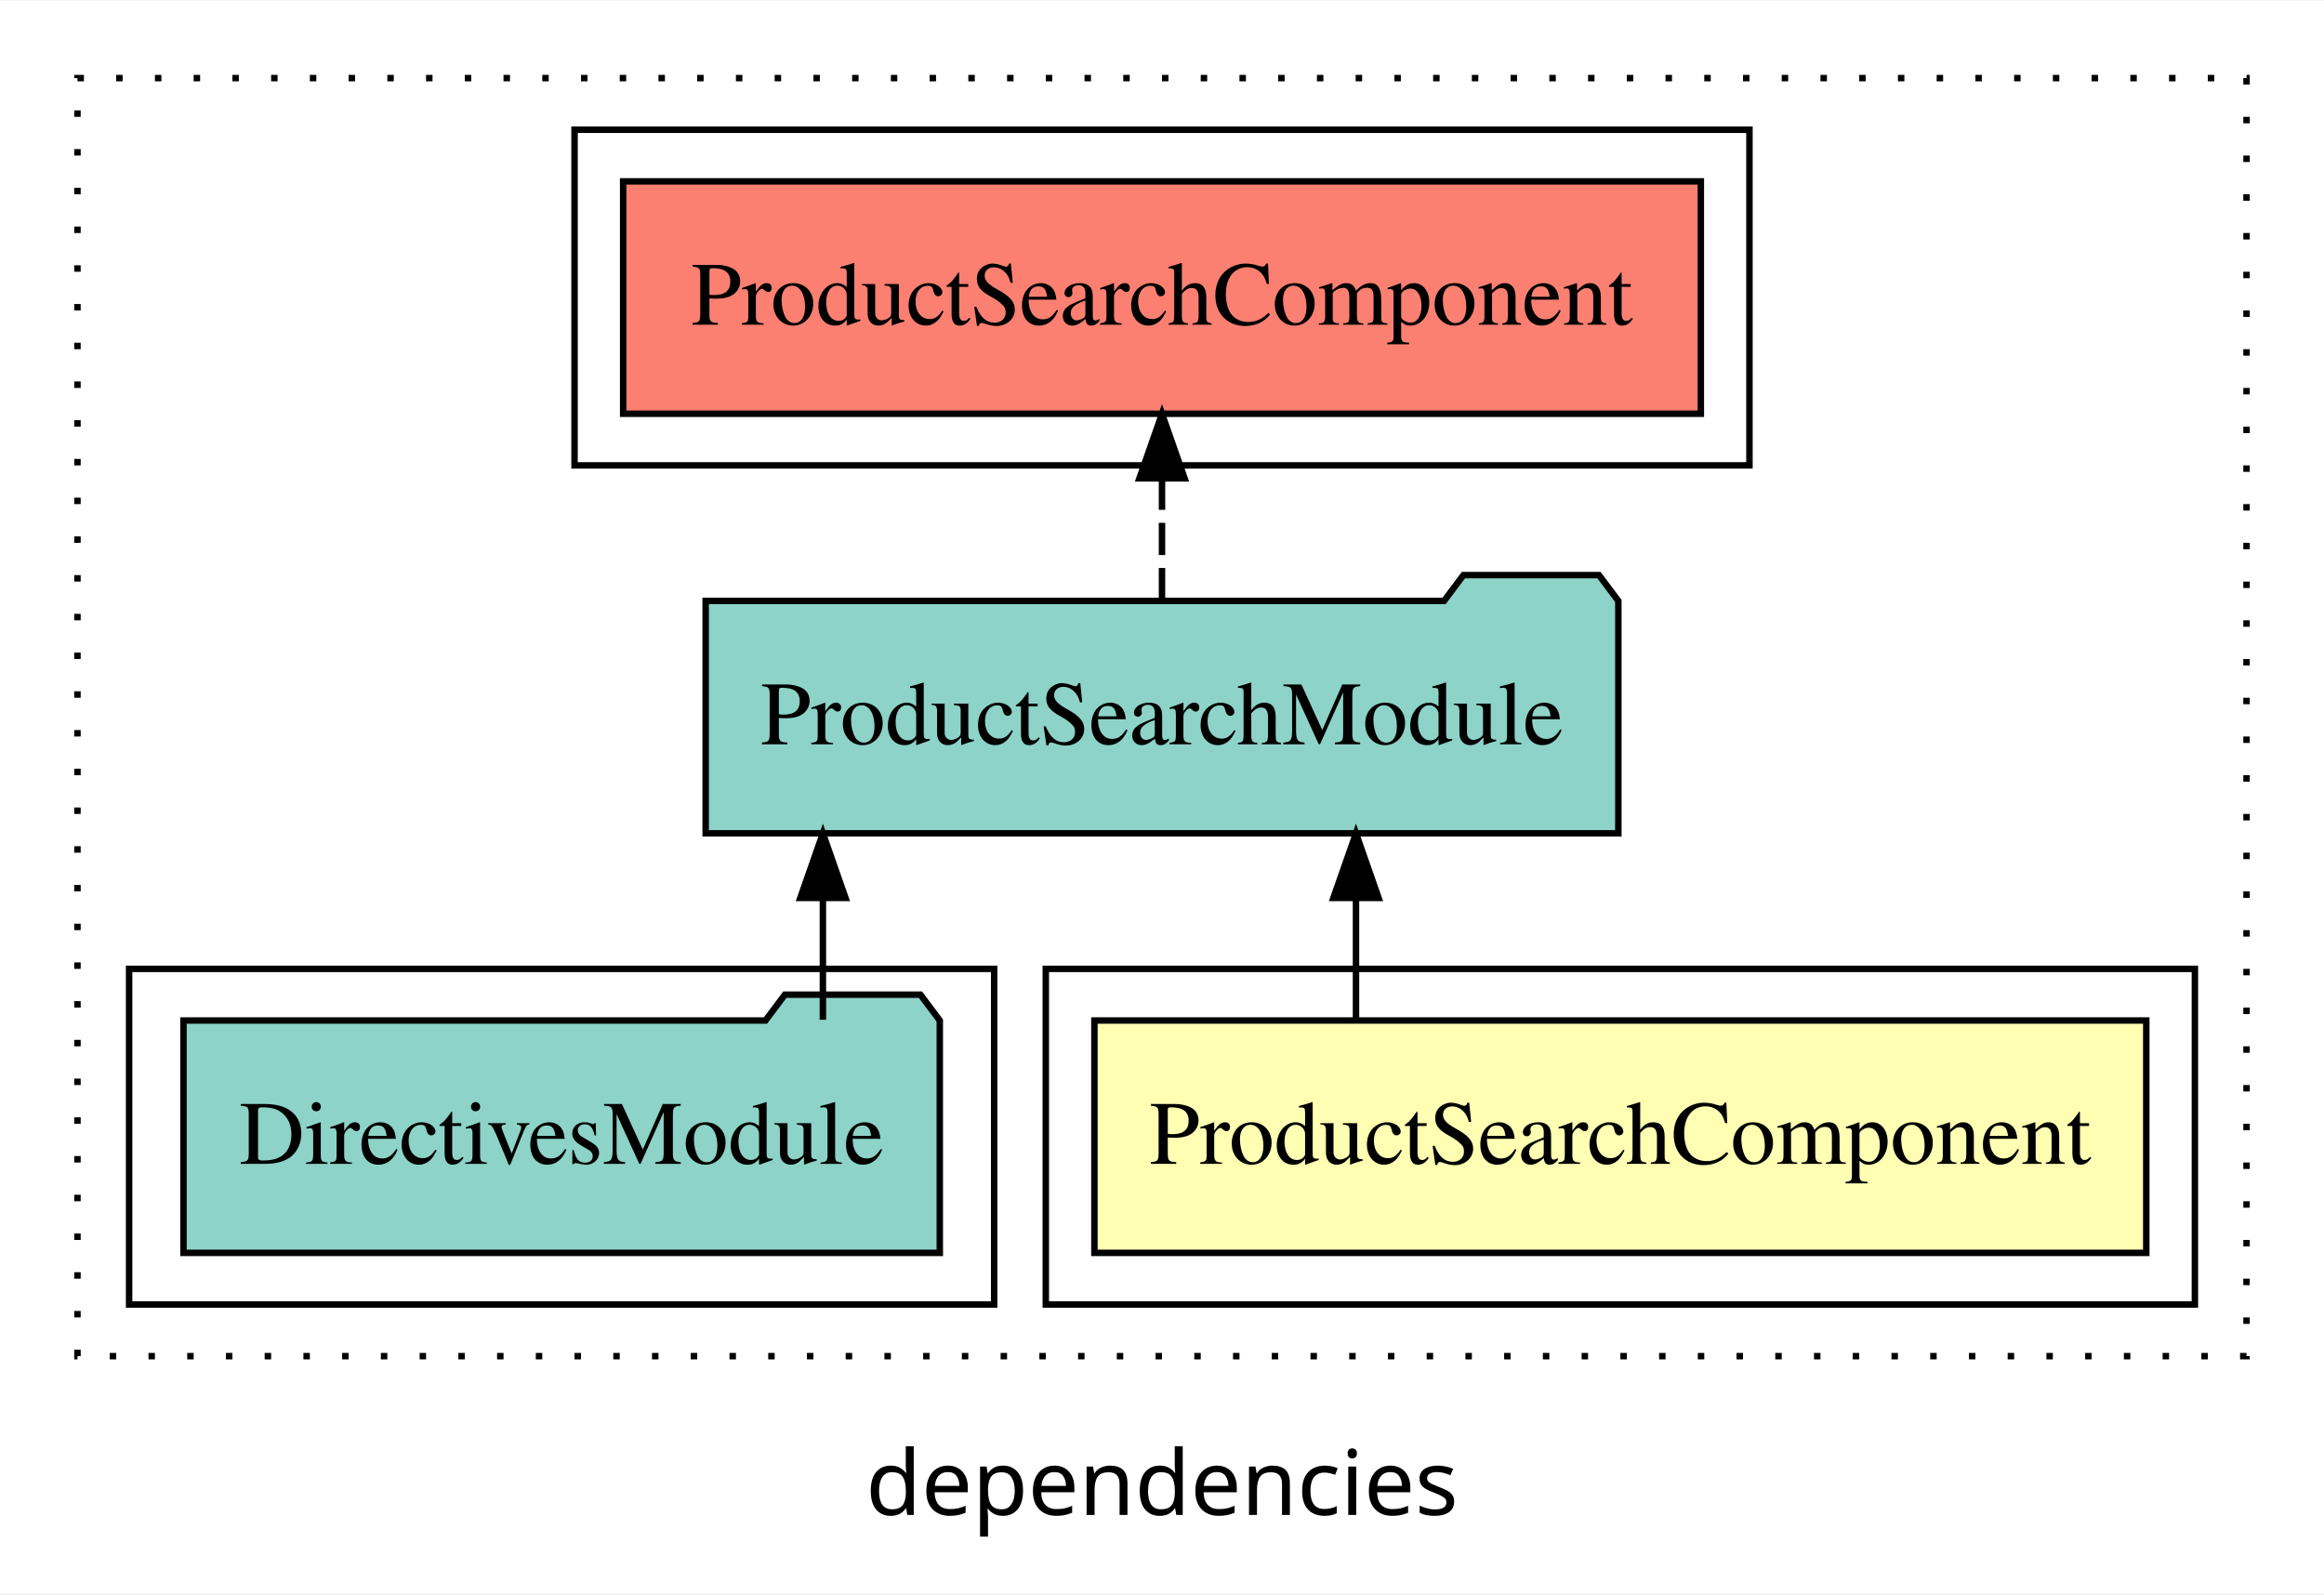
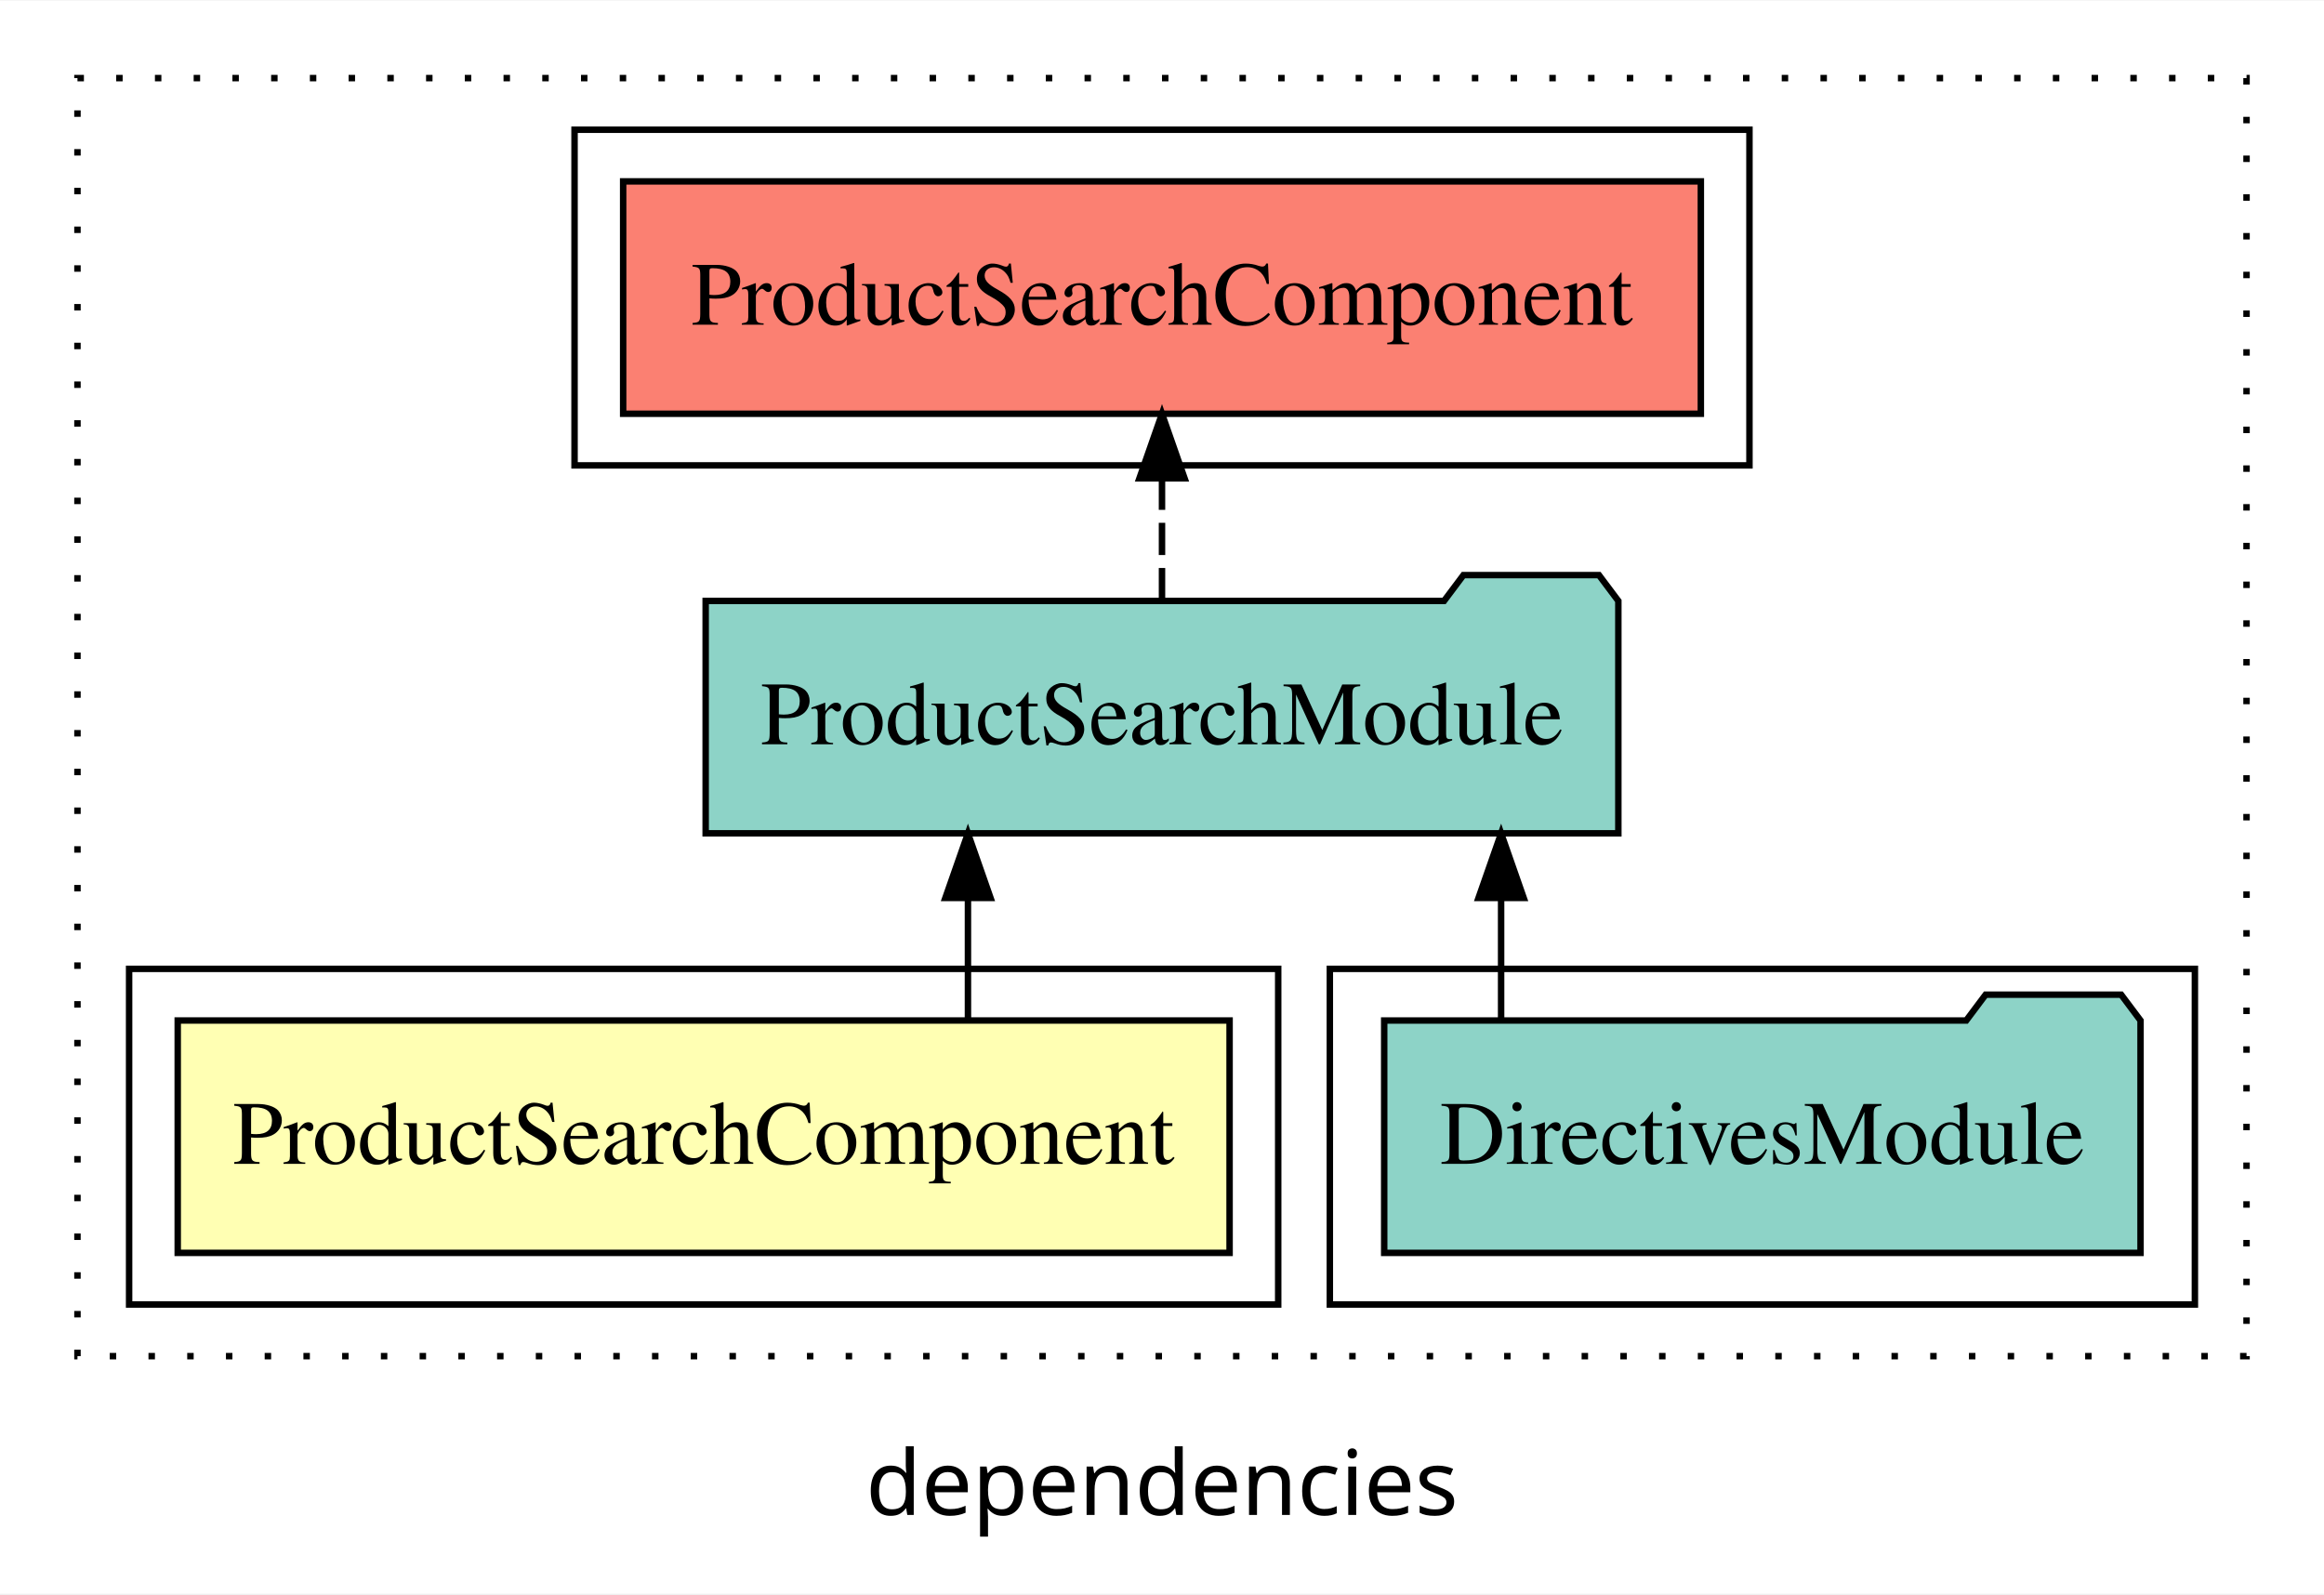
<svg xmlns="http://www.w3.org/2000/svg" width="360pt" height="247pt" viewBox="0.00 0.00 360.00 246.80">
  <g id="graph0" class="graph" transform="scale(1 1) rotate(0) translate(4 242.8)">
    <polygon fill="white" stroke="transparent" points="-4,4 -4,-242.8 356,-242.8 356,4 -4,4" />
    <text text-anchor="middle" x="176" y="-8.2" font-family="sans-serif" font-size="14.00">dependencies</text>
    <g id="clust1" class="cluster">
      <polygon fill="none" stroke="black" stroke-dasharray="1,5" points="8,-32.8 8,-230.8 344,-230.8 344,-32.8 8,-32.8" />
    </g>
+     <g id="clust4" class="cluster">
+       <polygon fill="none" stroke="black" points="202,-40.8 202,-92.8 336,-92.8 336,-40.8 202,-40.8" />
+     </g>
    <g id="clust5" class="cluster">
      <polygon fill="none" stroke="black" points="85,-170.8 85,-222.8 267,-222.8 267,-170.8 85,-170.8" />
    </g>
    <g id="clust2" class="cluster">
-       <polygon fill="none" stroke="black" points="158,-40.8 158,-92.8 336,-92.8 336,-40.8 158,-40.8" />
-     </g>
-     <g id="clust4" class="cluster">
-       <polygon fill="none" stroke="black" points="16,-40.8 16,-92.8 150,-92.8 150,-40.8 16,-40.8" />
+       <polygon fill="none" stroke="black" points="16,-40.8 16,-92.8 194,-92.8 194,-40.8 16,-40.8" />
    </g>
    <g id="node1" class="node">
-       <polygon fill="#ffffb3" stroke="black" points="328.47,-84.8 165.53,-84.8 165.53,-48.8 328.47,-48.8 328.47,-84.8" />
-       <text text-anchor="middle" x="247" y="-62.6" font-family="Times,serif" font-size="14.00">ProductSearchComponent</text>
+       <polygon fill="#ffffb3" stroke="black" points="186.47,-84.8 23.53,-84.8 23.53,-48.8 186.47,-48.8 186.47,-84.8" />
+       <text text-anchor="middle" x="105" y="-62.6" font-family="Times,serif" font-size="14.00">ProductSearchComponent</text>
    </g>
    <g id="node2" class="node">
      <polygon fill="#8dd3c7" stroke="black" points="246.69,-149.8 243.69,-153.8 222.69,-153.8 219.69,-149.8 105.31,-149.8 105.31,-113.8 246.69,-113.8 246.69,-149.8" />
      <text text-anchor="middle" x="176" y="-127.6" font-family="Times,serif" font-size="14.00">ProductSearchModule</text>
    </g>
    <g id="edge1" class="edge">
-       <path fill="none" stroke="black" d="M206.05,-84.91C206.05,-84.91 206.05,-103.79 206.05,-103.79" />
-       <polygon fill="black" stroke="black" points="202.55,-103.79 206.05,-113.79 209.55,-103.79 202.55,-103.79" />
+       <path fill="none" stroke="black" d="M145.94,-84.91C145.94,-84.91 145.94,-103.79 145.94,-103.79" />
+       <polygon fill="black" stroke="black" points="142.44,-103.79 145.94,-113.79 149.44,-103.79 142.44,-103.79" />
    </g>
    <g id="node4" class="node">
      <polygon fill="#fb8072" stroke="black" points="259.47,-214.8 92.53,-214.8 92.53,-178.8 259.47,-178.8 259.47,-214.8" />
      <text text-anchor="middle" x="176" y="-192.6" font-family="Times,serif" font-size="14.00">ProductSearchComponent </text>
    </g>
    <g id="edge3" class="edge">
      <path fill="none" stroke="black" stroke-dasharray="5,2" d="M176,-149.91C176,-149.91 176,-168.79 176,-168.79" />
      <polygon fill="black" stroke="black" points="172.5,-168.79 176,-178.79 179.5,-168.79 172.5,-168.79" />
    </g>
    <g id="node3" class="node">
-       <polygon fill="#8dd3c7" stroke="black" points="141.58,-84.8 138.58,-88.8 117.58,-88.8 114.58,-84.8 24.42,-84.8 24.42,-48.8 141.58,-48.8 141.58,-84.8" />
-       <text text-anchor="middle" x="83" y="-62.6" font-family="Times,serif" font-size="14.00">DirectivesModule</text>
+       <polygon fill="#8dd3c7" stroke="black" points="327.58,-84.8 324.58,-88.8 303.58,-88.8 300.58,-84.8 210.42,-84.8 210.42,-48.8 327.58,-48.8 327.58,-84.8" />
+       <text text-anchor="middle" x="269" y="-62.6" font-family="Times,serif" font-size="14.00">DirectivesModule</text>
    </g>
    <g id="edge2" class="edge">
-       <path fill="none" stroke="black" d="M123.47,-84.91C123.47,-84.91 123.47,-103.79 123.47,-103.79" />
-       <polygon fill="black" stroke="black" points="119.97,-103.79 123.47,-113.79 126.97,-103.79 119.97,-103.79" />
+       <path fill="none" stroke="black" d="M228.53,-84.91C228.53,-84.91 228.53,-103.79 228.53,-103.79" />
+       <polygon fill="black" stroke="black" points="225.03,-103.79 228.53,-113.79 232.03,-103.79 225.03,-103.79" />
    </g>
  </g>
</svg>
